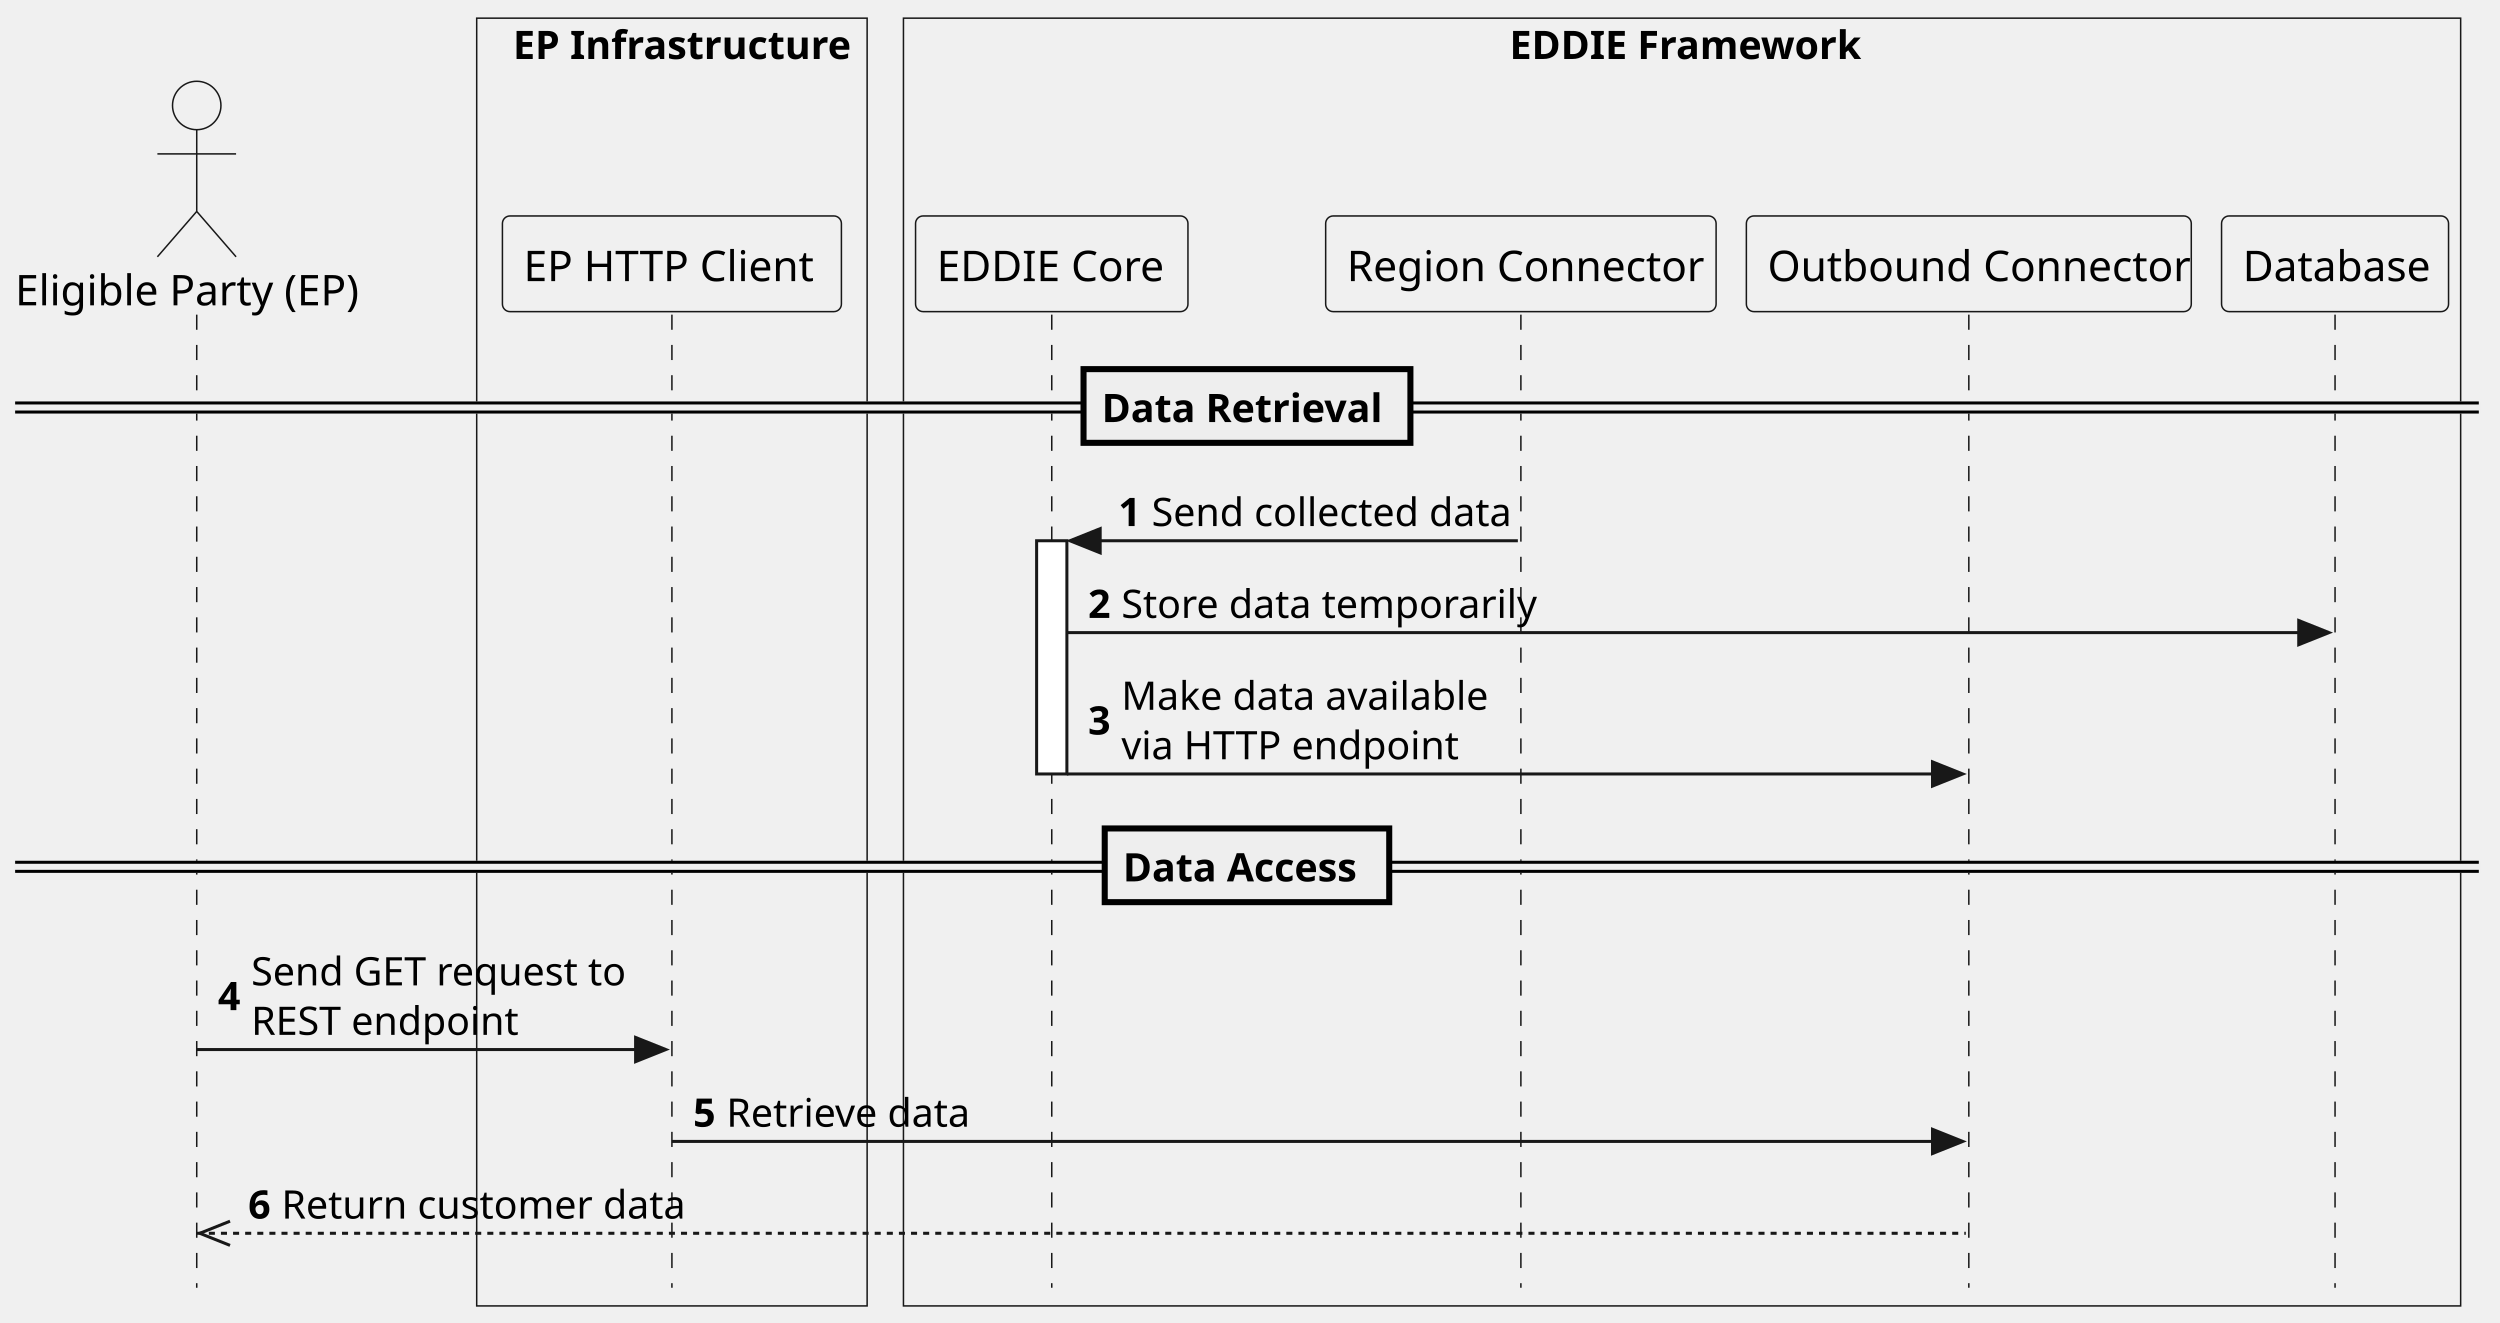
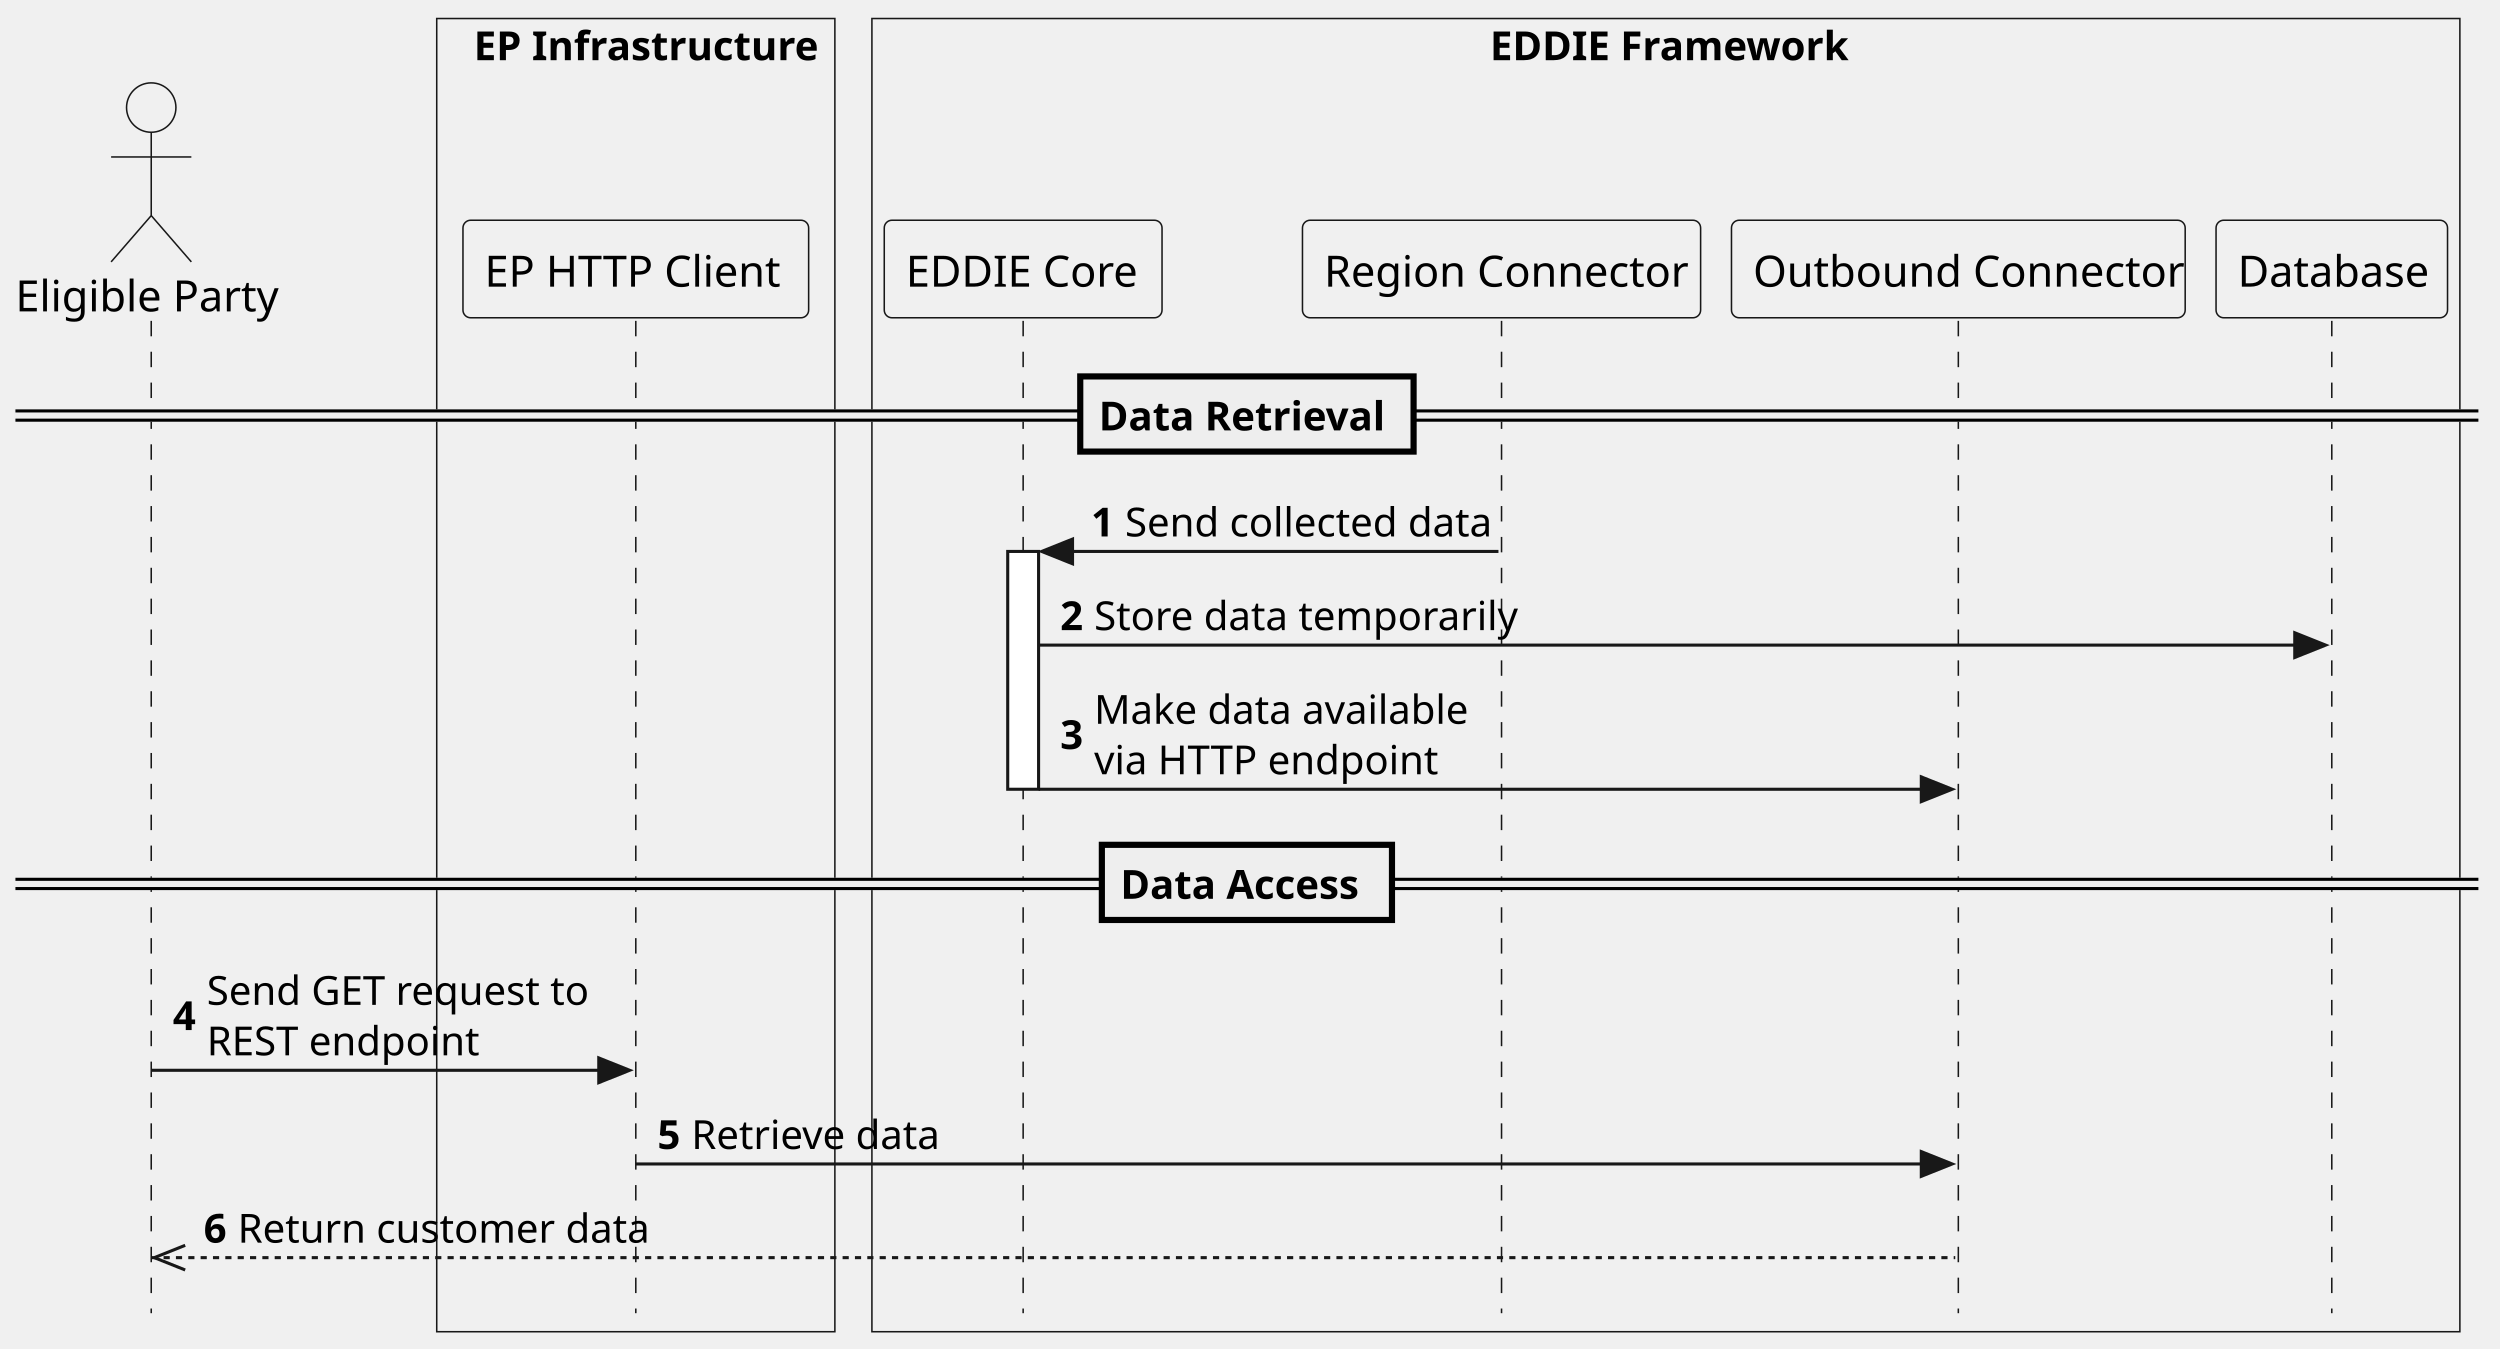
- <svg xmlns="http://www.w3.org/2000/svg" contentStyleType="text/css" height="437px" preserveAspectRatio="none" style="width:826px;height:437px;background:#FFFFFF;" version="1.1" viewBox="0 0 826 437" width="826px" zoomAndPan="magnify">
+ <svg xmlns="http://www.w3.org/2000/svg" contentStyleType="text/css" height="437px" preserveAspectRatio="none" style="width:810px;height:437px;background:#FFFFFF;" version="1.1" viewBox="0 0 810 437" width="810px" zoomAndPan="magnify">
  <defs />
  <g>
-     <rect fill="none" height="425.477" style="stroke:#181818;stroke-width:0.5;" width="129" x="157.5" y="6" />
-     <text fill="#000000" font-family="sans-serif" font-size="13" font-weight="bold" lengthAdjust="spacing" textLength="105" x="169.5" y="19.495">EP Infrastructure</text>
-     <rect fill="none" height="425.477" style="stroke:#181818;stroke-width:0.5;" width="514.5" x="298.5" y="6" />
-     <text fill="#000000" font-family="sans-serif" font-size="13" font-weight="bold" lengthAdjust="spacing" textLength="114" x="498.75" y="19.495">EDDIE Framework</text>
-     <line style="stroke:#181818;stroke-width:0.5;stroke-dasharray:5.0,5.0;" x1="65" x2="65" y1="103.961" y2="425.477" />
-     <line style="stroke:#181818;stroke-width:0.5;stroke-dasharray:5.0,5.0;" x1="222" x2="222" y1="103.961" y2="425.477" />
-     <line style="stroke:#181818;stroke-width:0.5;stroke-dasharray:5.0,5.0;" x1="347.5" x2="347.5" y1="103.961" y2="425.477" />
-     <rect fill="#FFFFFF" height="77.055" style="stroke:#181818;stroke-width:1.0;" width="10" x="342.5" y="178.664" />
-     <line style="stroke:#181818;stroke-width:0.5;stroke-dasharray:5.0,5.0;" x1="502.5" x2="502.5" y1="103.961" y2="425.477" />
-     <line style="stroke:#181818;stroke-width:0.5;stroke-dasharray:5.0,5.0;" x1="650.5" x2="650.5" y1="103.961" y2="425.477" />
-     <line style="stroke:#181818;stroke-width:0.5;stroke-dasharray:5.0,5.0;" x1="771.5" x2="771.5" y1="103.961" y2="425.477" />
-     <text fill="#000000" font-family="sans-serif" font-size="14" lengthAdjust="spacing" textLength="114" x="5" y="100.885">Eligible Party (EP)</text>
-     <ellipse cx="65" cy="34.852" fill="none" rx="8" ry="8" style="stroke:#181818;stroke-width:0.5;" />
-     <path d="M65,42.852 L65,69.852 M52,50.852 L78,50.852 M65,69.852 L52,84.852 M65,69.852 L78,84.852 " fill="none" style="stroke:#181818;stroke-width:0.5;" />
-     <rect fill="none" height="31.609" rx="2.5" ry="2.5" style="stroke:#181818;stroke-width:0.5;" width="112" x="166" y="71.352" />
-     <text fill="#000000" font-family="sans-serif" font-size="14" lengthAdjust="spacing" textLength="98" x="173" y="92.885">EP HTTP Client</text>
-     <rect fill="none" height="31.609" rx="2.5" ry="2.5" style="stroke:#181818;stroke-width:0.5;" width="90" x="302.5" y="71.352" />
-     <text fill="#000000" font-family="sans-serif" font-size="14" lengthAdjust="spacing" textLength="76" x="309.5" y="92.885">EDDIE Core</text>
-     <rect fill="none" height="31.609" rx="2.5" ry="2.5" style="stroke:#181818;stroke-width:0.5;" width="129" x="438" y="71.352" />
-     <text fill="#000000" font-family="sans-serif" font-size="14" lengthAdjust="spacing" textLength="115" x="445" y="92.885">Region Connector</text>
-     <rect fill="none" height="31.609" rx="2.5" ry="2.5" style="stroke:#181818;stroke-width:0.5;" width="147" x="577" y="71.352" />
-     <text fill="#000000" font-family="sans-serif" font-size="14" lengthAdjust="spacing" textLength="133" x="584" y="92.885">Outbound Connector</text>
-     <rect fill="none" height="31.609" rx="2.5" ry="2.5" style="stroke:#181818;stroke-width:0.5;" width="75" x="734" y="71.352" />
-     <text fill="#000000" font-family="sans-serif" font-size="14" lengthAdjust="spacing" textLength="61" x="741" y="92.885">Database</text>
-     <rect fill="#EEEEEE" height="3" style="stroke:#EEEEEE;stroke-width:1.0;" width="814" x="5" y="133.137" />
-     <line style="stroke:#000000;stroke-width:1.0;" x1="5" x2="819" y1="133.137" y2="133.137" />
-     <line style="stroke:#000000;stroke-width:1.0;" x1="5" x2="819" y1="136.137" y2="136.137" />
-     <rect fill="#EEEEEE" height="24.352" style="stroke:#000000;stroke-width:2.0;" width="108" x="358" y="121.961" />
-     <text fill="#000000" font-family="sans-serif" font-size="13" font-weight="bold" lengthAdjust="spacing" textLength="90" x="364" y="139.456">Data Retrieval</text>
-     <polygon fill="#181818" points="363.5,174.664,353.5,178.664,363.5,182.664" style="stroke:#181818;stroke-width:1.0;" />
-     <line style="stroke:#181818;stroke-width:1.0;" x1="357.5" x2="501.5" y1="178.664" y2="178.664" />
-     <text fill="#000000" font-family="sans-serif" font-size="13" font-weight="bold" lengthAdjust="spacing" textLength="7" x="369.5" y="173.808">1</text>
-     <text fill="#000000" font-family="sans-serif" font-size="13" lengthAdjust="spacing" textLength="115" x="380.5" y="173.808">Send collected data</text>
-     <polygon fill="#181818" points="759.5,205.016,769.5,209.016,759.5,213.016" style="stroke:#181818;stroke-width:1.0;" />
-     <line style="stroke:#181818;stroke-width:1.0;" x1="352.5" x2="765.5" y1="209.016" y2="209.016" />
-     <text fill="#000000" font-family="sans-serif" font-size="13" font-weight="bold" lengthAdjust="spacing" textLength="7" x="359.5" y="204.159">2</text>
-     <text fill="#000000" font-family="sans-serif" font-size="13" lengthAdjust="spacing" textLength="128" x="370.5" y="204.159">Store data temporarily</text>
-     <polygon fill="#181818" points="638.5,251.719,648.5,255.719,638.5,259.719" style="stroke:#181818;stroke-width:1.0;" />
-     <line style="stroke:#181818;stroke-width:1.0;" x1="352.5" x2="644.5" y1="255.719" y2="255.719" />
-     <text fill="#000000" font-family="sans-serif" font-size="13" font-weight="bold" lengthAdjust="spacing" textLength="7" x="359.5" y="242.686">3</text>
-     <text fill="#000000" font-family="sans-serif" font-size="13" lengthAdjust="spacing" textLength="114" x="370.5" y="234.511">Make data available</text>
-     <text fill="#000000" font-family="sans-serif" font-size="13" lengthAdjust="spacing" textLength="104" x="370.5" y="250.862">via HTTP endpoint</text>
-     <rect fill="#EEEEEE" height="3" style="stroke:#EEEEEE;stroke-width:1.0;" width="814" x="5" y="284.894" />
-     <line style="stroke:#000000;stroke-width:1.0;" x1="5" x2="819" y1="284.894" y2="284.894" />
-     <line style="stroke:#000000;stroke-width:1.0;" x1="5" x2="819" y1="287.894" y2="287.894" />
-     <rect fill="#EEEEEE" height="24.352" style="stroke:#000000;stroke-width:2.0;" width="94" x="365" y="273.719" />
-     <text fill="#000000" font-family="sans-serif" font-size="13" font-weight="bold" lengthAdjust="spacing" textLength="76" x="371" y="291.214">Data Access</text>
-     <polygon fill="#181818" points="210,342.773,220,346.773,210,350.773" style="stroke:#181818;stroke-width:1.0;" />
-     <line style="stroke:#181818;stroke-width:1.0;" x1="65" x2="216" y1="346.773" y2="346.773" />
-     <text fill="#000000" font-family="sans-serif" font-size="13" font-weight="bold" lengthAdjust="spacing" textLength="7" x="72" y="333.741">4</text>
-     <text fill="#000000" font-family="sans-serif" font-size="13" lengthAdjust="spacing" textLength="122" x="83" y="325.565">Send GET request to</text>
-     <text fill="#000000" font-family="sans-serif" font-size="13" lengthAdjust="spacing" textLength="87" x="83" y="341.917">REST endpoint</text>
-     <polygon fill="#181818" points="638.5,373.125,648.5,377.125,638.5,381.125" style="stroke:#181818;stroke-width:1.0;" />
-     <line style="stroke:#181818;stroke-width:1.0;" x1="222" x2="644.5" y1="377.125" y2="377.125" />
-     <text fill="#000000" font-family="sans-serif" font-size="13" font-weight="bold" lengthAdjust="spacing" textLength="7" x="229" y="372.269">5</text>
-     <text fill="#000000" font-family="sans-serif" font-size="13" lengthAdjust="spacing" textLength="75" x="240" y="372.269">Retrieve data</text>
-     <line style="stroke:#181818;stroke-width:1.0;" x1="66" x2="76" y1="407.477" y2="403.477" />
-     <line style="stroke:#181818;stroke-width:1.0;" x1="66" x2="76" y1="407.477" y2="411.477" />
-     <line style="stroke:#181818;stroke-width:1.0;stroke-dasharray:2.0,2.0;" x1="65" x2="649.5" y1="407.477" y2="407.477" />
-     <text fill="#000000" font-family="sans-serif" font-size="13" font-weight="bold" lengthAdjust="spacing" textLength="7" x="82" y="402.62">6</text>
-     <text fill="#000000" font-family="sans-serif" font-size="13" lengthAdjust="spacing" textLength="125" x="93" y="402.62">Return customer data</text>
+     <rect fill="none" height="425.477" style="stroke:#181818;stroke-width:0.5;" width="129" x="141.5" y="6" />
+     <text fill="#000000" font-family="sans-serif" font-size="13" font-weight="bold" lengthAdjust="spacing" textLength="105" x="153.5" y="19.495">EP Infrastructure</text>
+     <rect fill="none" height="425.477" style="stroke:#181818;stroke-width:0.5;" width="514.5" x="282.5" y="6" />
+     <text fill="#000000" font-family="sans-serif" font-size="13" font-weight="bold" lengthAdjust="spacing" textLength="114" x="482.75" y="19.495">EDDIE Framework</text>
+     <line style="stroke:#181818;stroke-width:0.5;stroke-dasharray:5.0,5.0;" x1="49" x2="49" y1="103.961" y2="425.477" />
+     <line style="stroke:#181818;stroke-width:0.5;stroke-dasharray:5.0,5.0;" x1="206" x2="206" y1="103.961" y2="425.477" />
+     <line style="stroke:#181818;stroke-width:0.5;stroke-dasharray:5.0,5.0;" x1="331.5" x2="331.5" y1="103.961" y2="425.477" />
+     <rect fill="#FFFFFF" height="77.055" style="stroke:#181818;stroke-width:1.0;" width="10" x="326.5" y="178.664" />
+     <line style="stroke:#181818;stroke-width:0.5;stroke-dasharray:5.0,5.0;" x1="486.5" x2="486.5" y1="103.961" y2="425.477" />
+     <line style="stroke:#181818;stroke-width:0.5;stroke-dasharray:5.0,5.0;" x1="634.5" x2="634.5" y1="103.961" y2="425.477" />
+     <line style="stroke:#181818;stroke-width:0.5;stroke-dasharray:5.0,5.0;" x1="755.5" x2="755.5" y1="103.961" y2="425.477" />
+     <text fill="#000000" font-family="sans-serif" font-size="14" lengthAdjust="spacing" textLength="82" x="5" y="100.885">Eligible Party</text>
+     <ellipse cx="49" cy="34.852" fill="none" rx="8" ry="8" style="stroke:#181818;stroke-width:0.5;" />
+     <path d="M49,42.852 L49,69.852 M36,50.852 L62,50.852 M49,69.852 L36,84.852 M49,69.852 L62,84.852 " fill="none" style="stroke:#181818;stroke-width:0.5;" />
+     <rect fill="none" height="31.609" rx="2.5" ry="2.5" style="stroke:#181818;stroke-width:0.5;" width="112" x="150" y="71.352" />
+     <text fill="#000000" font-family="sans-serif" font-size="14" lengthAdjust="spacing" textLength="98" x="157" y="92.885">EP HTTP Client</text>
+     <rect fill="none" height="31.609" rx="2.5" ry="2.5" style="stroke:#181818;stroke-width:0.5;" width="90" x="286.5" y="71.352" />
+     <text fill="#000000" font-family="sans-serif" font-size="14" lengthAdjust="spacing" textLength="76" x="293.5" y="92.885">EDDIE Core</text>
+     <rect fill="none" height="31.609" rx="2.5" ry="2.5" style="stroke:#181818;stroke-width:0.5;" width="129" x="422" y="71.352" />
+     <text fill="#000000" font-family="sans-serif" font-size="14" lengthAdjust="spacing" textLength="115" x="429" y="92.885">Region Connector</text>
+     <rect fill="none" height="31.609" rx="2.5" ry="2.5" style="stroke:#181818;stroke-width:0.5;" width="147" x="561" y="71.352" />
+     <text fill="#000000" font-family="sans-serif" font-size="14" lengthAdjust="spacing" textLength="133" x="568" y="92.885">Outbound Connector</text>
+     <rect fill="none" height="31.609" rx="2.5" ry="2.5" style="stroke:#181818;stroke-width:0.5;" width="75" x="718" y="71.352" />
+     <text fill="#000000" font-family="sans-serif" font-size="14" lengthAdjust="spacing" textLength="61" x="725" y="92.885">Database</text>
+     <rect fill="#EEEEEE" height="3" style="stroke:#EEEEEE;stroke-width:1.0;" width="798" x="5" y="133.137" />
+     <line style="stroke:#000000;stroke-width:1.0;" x1="5" x2="803" y1="133.137" y2="133.137" />
+     <line style="stroke:#000000;stroke-width:1.0;" x1="5" x2="803" y1="136.137" y2="136.137" />
+     <rect fill="#EEEEEE" height="24.352" style="stroke:#000000;stroke-width:2.0;" width="108" x="350" y="121.961" />
+     <text fill="#000000" font-family="sans-serif" font-size="13" font-weight="bold" lengthAdjust="spacing" textLength="90" x="356" y="139.456">Data Retrieval</text>
+     <polygon fill="#181818" points="347.5,174.664,337.5,178.664,347.5,182.664" style="stroke:#181818;stroke-width:1.0;" />
+     <line style="stroke:#181818;stroke-width:1.0;" x1="341.5" x2="485.5" y1="178.664" y2="178.664" />
+     <text fill="#000000" font-family="sans-serif" font-size="13" font-weight="bold" lengthAdjust="spacing" textLength="7" x="353.5" y="173.808">1</text>
+     <text fill="#000000" font-family="sans-serif" font-size="13" lengthAdjust="spacing" textLength="115" x="364.5" y="173.808">Send collected data</text>
+     <polygon fill="#181818" points="743.5,205.016,753.5,209.016,743.5,213.016" style="stroke:#181818;stroke-width:1.0;" />
+     <line style="stroke:#181818;stroke-width:1.0;" x1="336.5" x2="749.5" y1="209.016" y2="209.016" />
+     <text fill="#000000" font-family="sans-serif" font-size="13" font-weight="bold" lengthAdjust="spacing" textLength="7" x="343.5" y="204.159">2</text>
+     <text fill="#000000" font-family="sans-serif" font-size="13" lengthAdjust="spacing" textLength="128" x="354.5" y="204.159">Store data temporarily</text>
+     <polygon fill="#181818" points="622.5,251.719,632.5,255.719,622.5,259.719" style="stroke:#181818;stroke-width:1.0;" />
+     <line style="stroke:#181818;stroke-width:1.0;" x1="336.5" x2="628.5" y1="255.719" y2="255.719" />
+     <text fill="#000000" font-family="sans-serif" font-size="13" font-weight="bold" lengthAdjust="spacing" textLength="7" x="343.5" y="242.686">3</text>
+     <text fill="#000000" font-family="sans-serif" font-size="13" lengthAdjust="spacing" textLength="114" x="354.5" y="234.511">Make data available</text>
+     <text fill="#000000" font-family="sans-serif" font-size="13" lengthAdjust="spacing" textLength="104" x="354.5" y="250.862">via HTTP endpoint</text>
+     <rect fill="#EEEEEE" height="3" style="stroke:#EEEEEE;stroke-width:1.0;" width="798" x="5" y="284.894" />
+     <line style="stroke:#000000;stroke-width:1.0;" x1="5" x2="803" y1="284.894" y2="284.894" />
+     <line style="stroke:#000000;stroke-width:1.0;" x1="5" x2="803" y1="287.894" y2="287.894" />
+     <rect fill="#EEEEEE" height="24.352" style="stroke:#000000;stroke-width:2.0;" width="94" x="357" y="273.719" />
+     <text fill="#000000" font-family="sans-serif" font-size="13" font-weight="bold" lengthAdjust="spacing" textLength="76" x="363" y="291.214">Data Access</text>
+     <polygon fill="#181818" points="194,342.773,204,346.773,194,350.773" style="stroke:#181818;stroke-width:1.0;" />
+     <line style="stroke:#181818;stroke-width:1.0;" x1="49" x2="200" y1="346.773" y2="346.773" />
+     <text fill="#000000" font-family="sans-serif" font-size="13" font-weight="bold" lengthAdjust="spacing" textLength="7" x="56" y="333.741">4</text>
+     <text fill="#000000" font-family="sans-serif" font-size="13" lengthAdjust="spacing" textLength="122" x="67" y="325.565">Send GET request to</text>
+     <text fill="#000000" font-family="sans-serif" font-size="13" lengthAdjust="spacing" textLength="87" x="67" y="341.917">REST endpoint</text>
+     <polygon fill="#181818" points="622.5,373.125,632.5,377.125,622.5,381.125" style="stroke:#181818;stroke-width:1.0;" />
+     <line style="stroke:#181818;stroke-width:1.0;" x1="206" x2="628.5" y1="377.125" y2="377.125" />
+     <text fill="#000000" font-family="sans-serif" font-size="13" font-weight="bold" lengthAdjust="spacing" textLength="7" x="213" y="372.269">5</text>
+     <text fill="#000000" font-family="sans-serif" font-size="13" lengthAdjust="spacing" textLength="75" x="224" y="372.269">Retrieve data</text>
+     <line style="stroke:#181818;stroke-width:1.0;" x1="50" x2="60" y1="407.477" y2="403.477" />
+     <line style="stroke:#181818;stroke-width:1.0;" x1="50" x2="60" y1="407.477" y2="411.477" />
+     <line style="stroke:#181818;stroke-width:1.0;stroke-dasharray:2.0,2.0;" x1="49" x2="633.5" y1="407.477" y2="407.477" />
+     <text fill="#000000" font-family="sans-serif" font-size="13" font-weight="bold" lengthAdjust="spacing" textLength="7" x="66" y="402.62">6</text>
+     <text fill="#000000" font-family="sans-serif" font-size="13" lengthAdjust="spacing" textLength="125" x="77" y="402.62">Return customer data</text>
  </g>
</svg>
